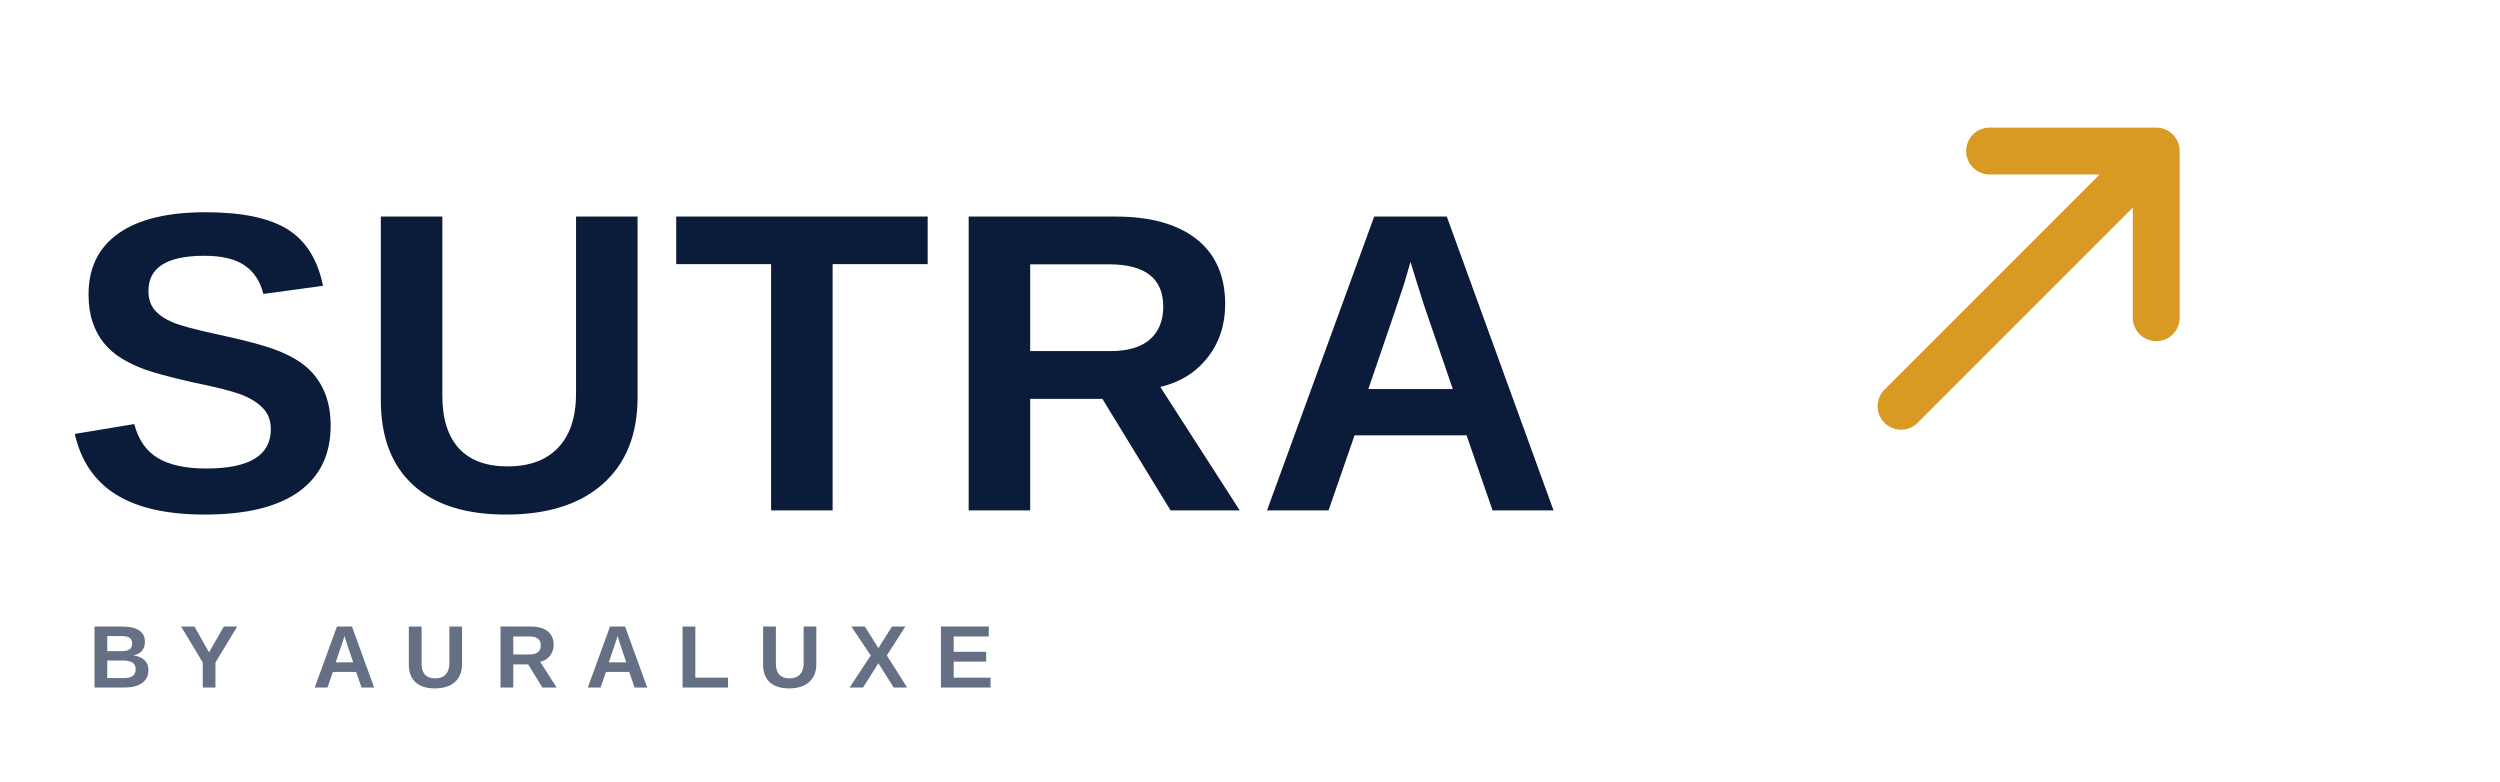
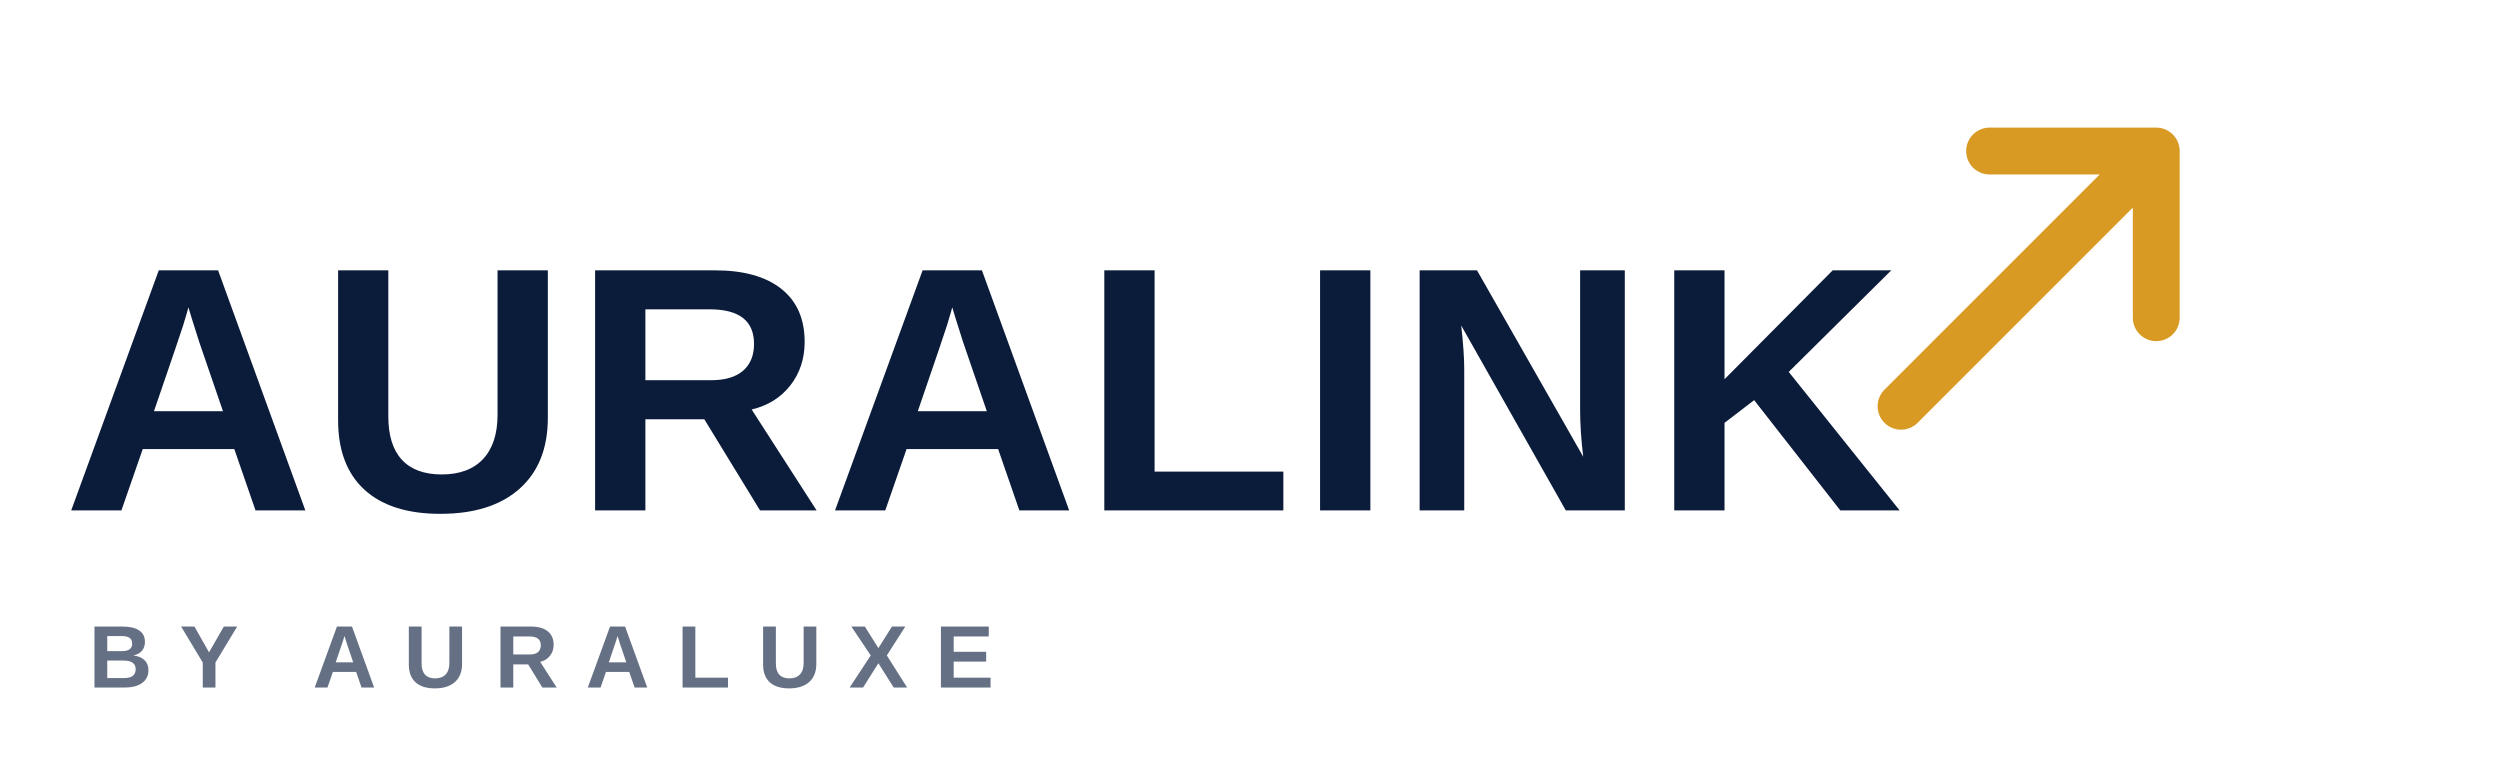
<svg xmlns="http://www.w3.org/2000/svg" viewBox="0 0 480 150" role="img" aria-labelledby="title desc">
-   <text x="12" y="98" fill="#0B1B3A" font-family="Manrope,Arial,sans-serif" font-size="82" font-weight="750" letter-spacing="1.5">SUTRA</text>
+   <text x="12" y="98" fill="#0B1B3A" font-family="Manrope,Arial,sans-serif" font-size="67" font-weight="750" letter-spacing="0.5">AURALINK</text>
  <path d="M365 78 L414 29 M382 29 H414 V61" fill="none" stroke="#D99A24" stroke-width="9" stroke-linecap="round" stroke-linejoin="round" />
  <text x="17" y="132" fill="#667085" font-family="Manrope,Arial,sans-serif" font-size="17" font-weight="650" letter-spacing="5.2">BY AURALUXE</text>
</svg>
